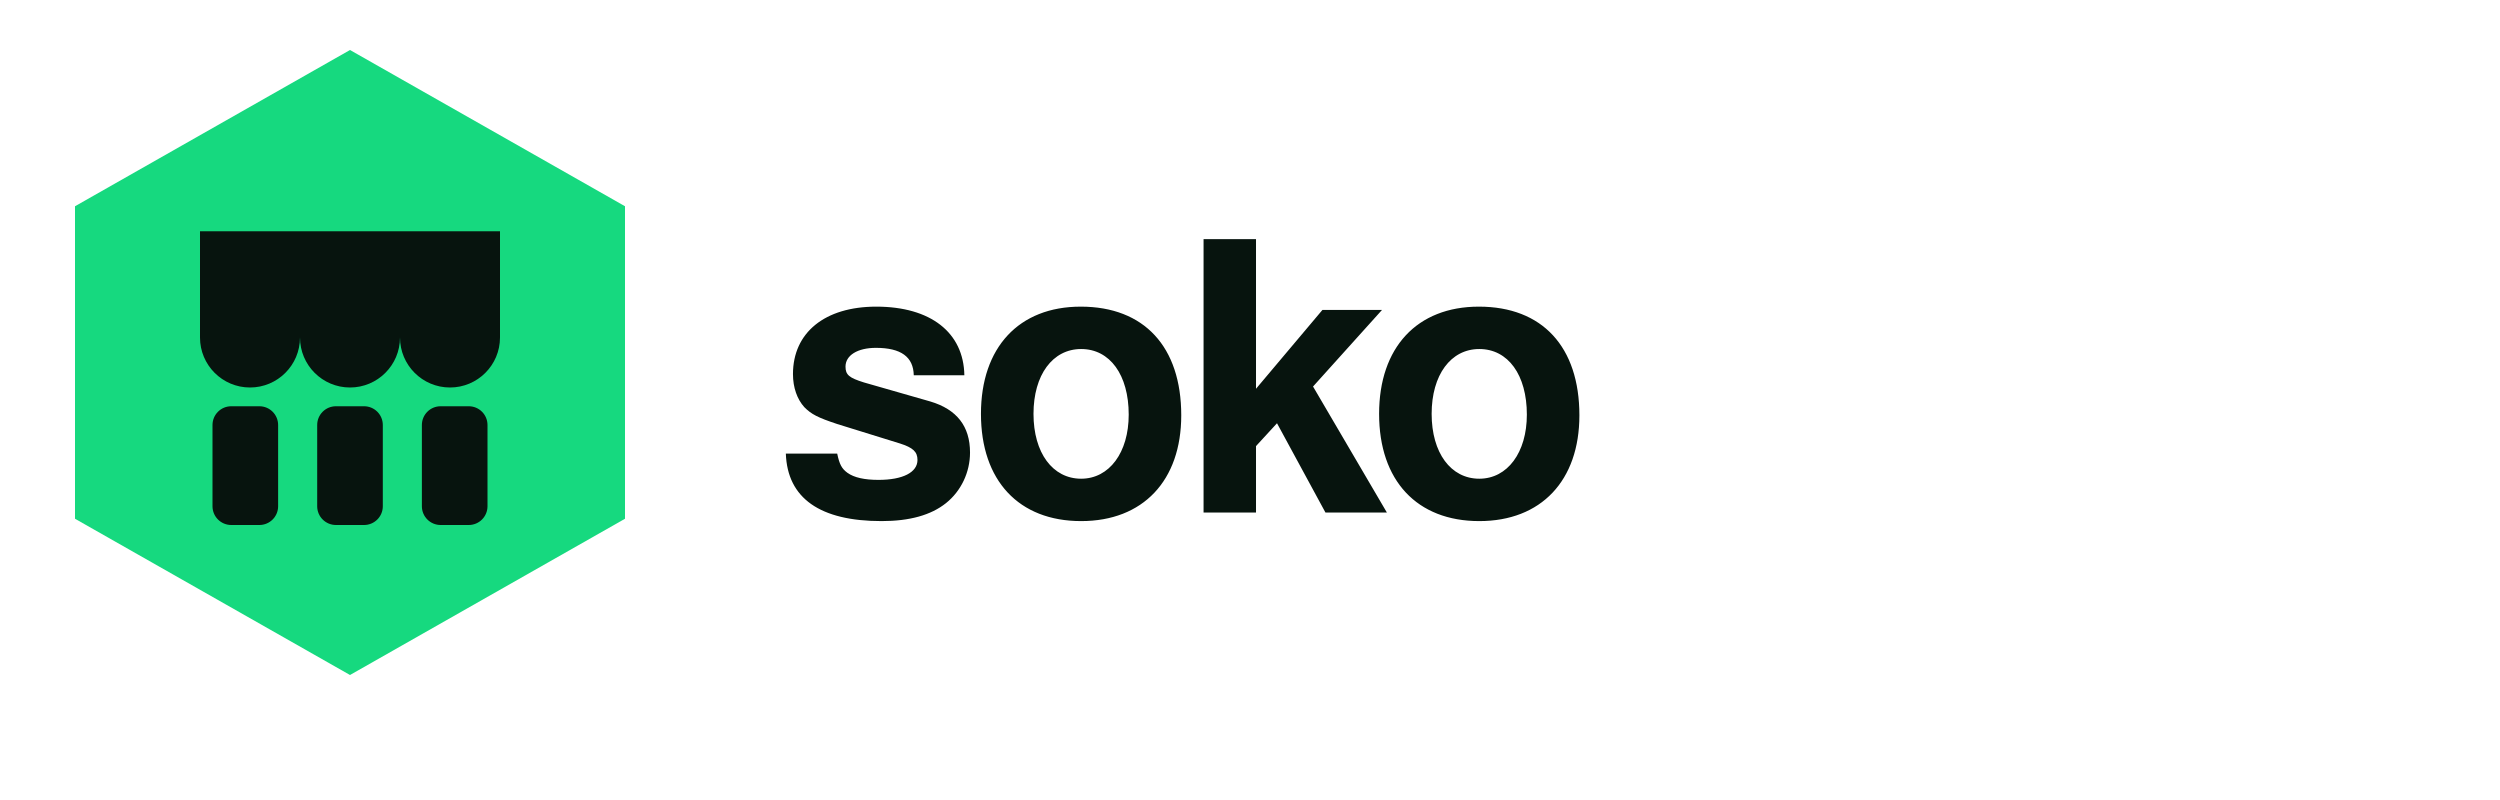
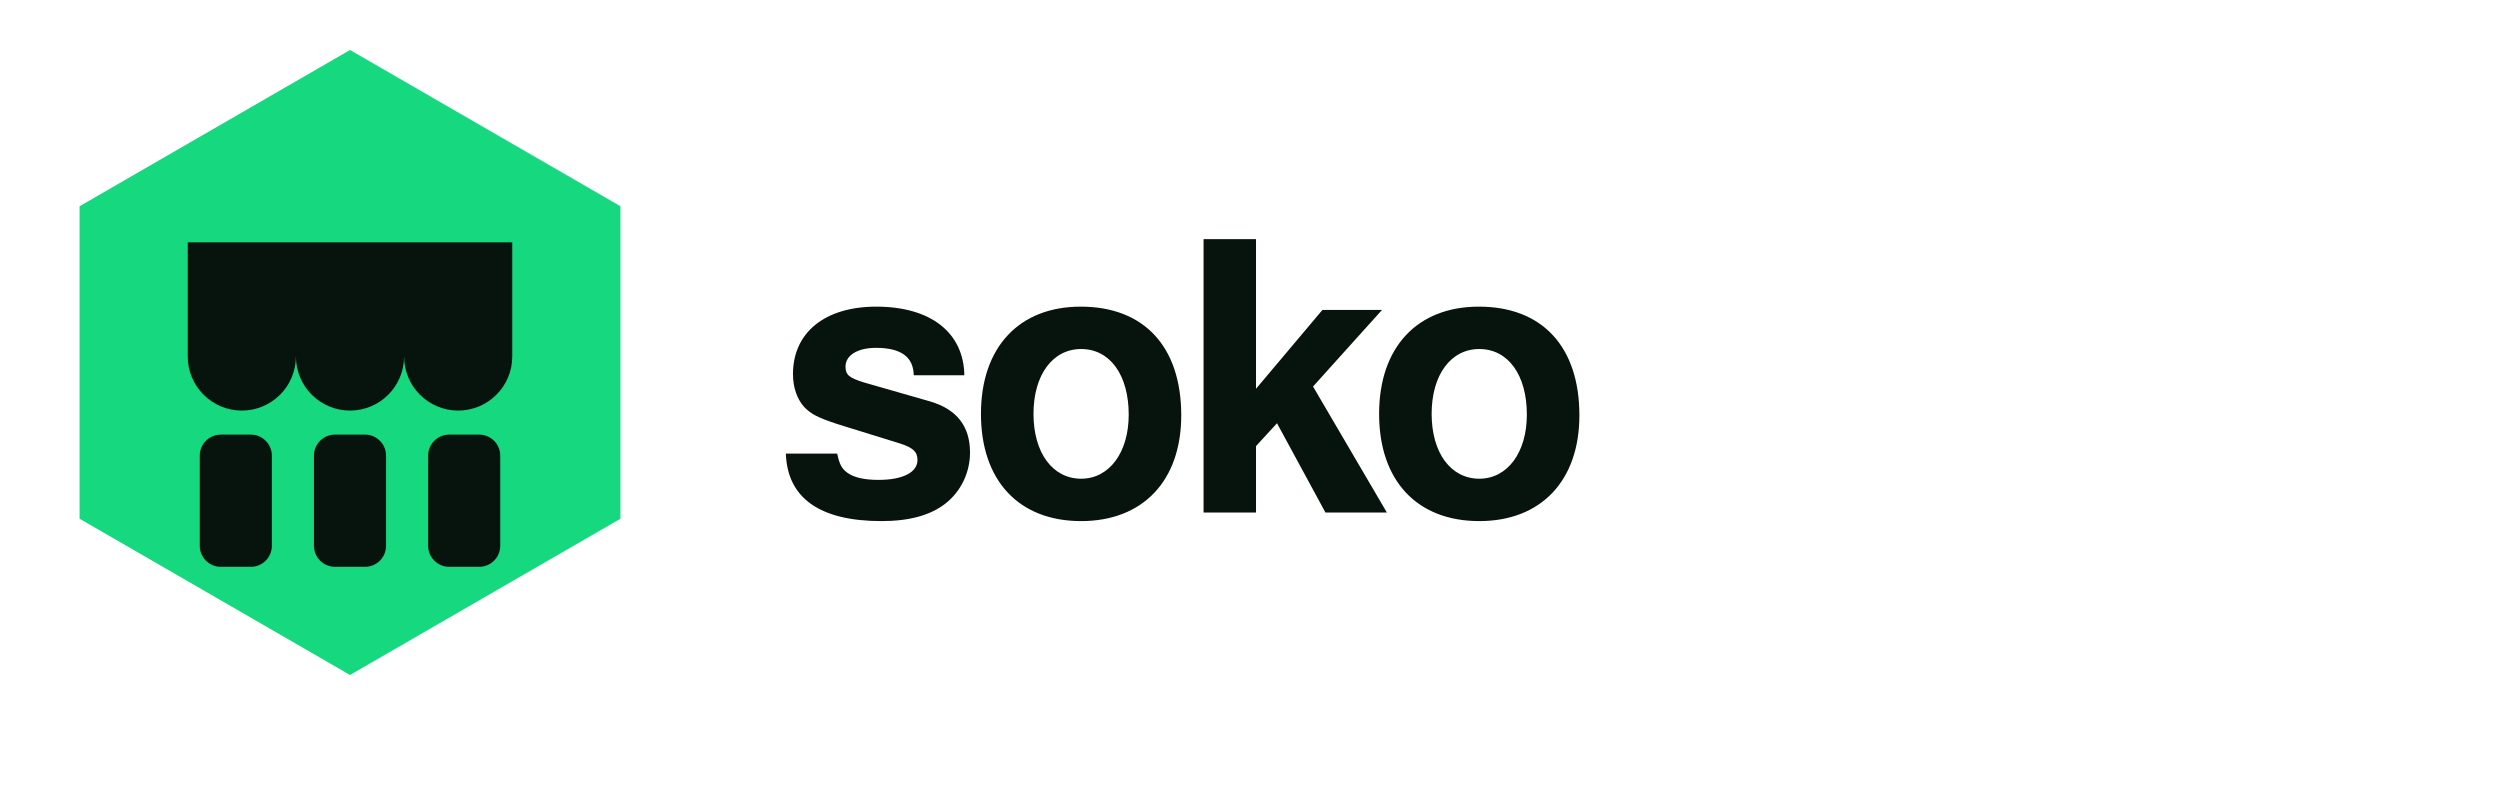
<svg xmlns="http://www.w3.org/2000/svg" viewBox="0 0 400 128" width="400" height="128" role="img" aria-label="Soko">
-   <g>
-     <path d="M56 8 L100 33 L100 83 L56 108 L12 83 L12 33 Z" fill="#16D97F" />
-     <path d="M32 37 H80 V54              a8 8 0 0 1 -16 0              a8 8 0 0 1 -16 0              a8 8 0 0 1 -16 0 Z" fill="#07140E" />
-     <rect x="34" y="65" width="10.5" height="19" rx="3" fill="#07140E" />
-     <rect x="50.75" y="65" width="10.5" height="19" rx="3" fill="#07140E" />
-     <rect x="67.5" y="65" width="10.5" height="19" rx="3" fill="#07140E" />
+   <g transform="translate(-5.5385,-3.5385) scale(0.96154)">
+     <path d="M64 12 L109 38 L109 90 L64 116 L19 90 L19 38 Z" fill="#16D97F" />
+     <path d="M37 44 H91 V63              a9 9 0 0 1 -18 0              a9 9 0 0 1 -18 0              a9 9 0 0 1 -18 0 Z" fill="#07140E" />
+     <rect x="39" y="76" width="12" height="22" rx="3.5" fill="#07140E" />
+     <rect x="58" y="76" width="12" height="22" rx="3.5" fill="#07140E" />
+     <rect x="77" y="76" width="12" height="22" rx="3.5" fill="#07140E" />
  </g>
  <text x="124" y="82" font-family="ui-sans-serif, -apple-system, 'Segoe UI', Helvetica, Arial, sans-serif" font-size="60" font-weight="800" letter-spacing="-2.5" fill="#07140E">soko</text>
</svg>
